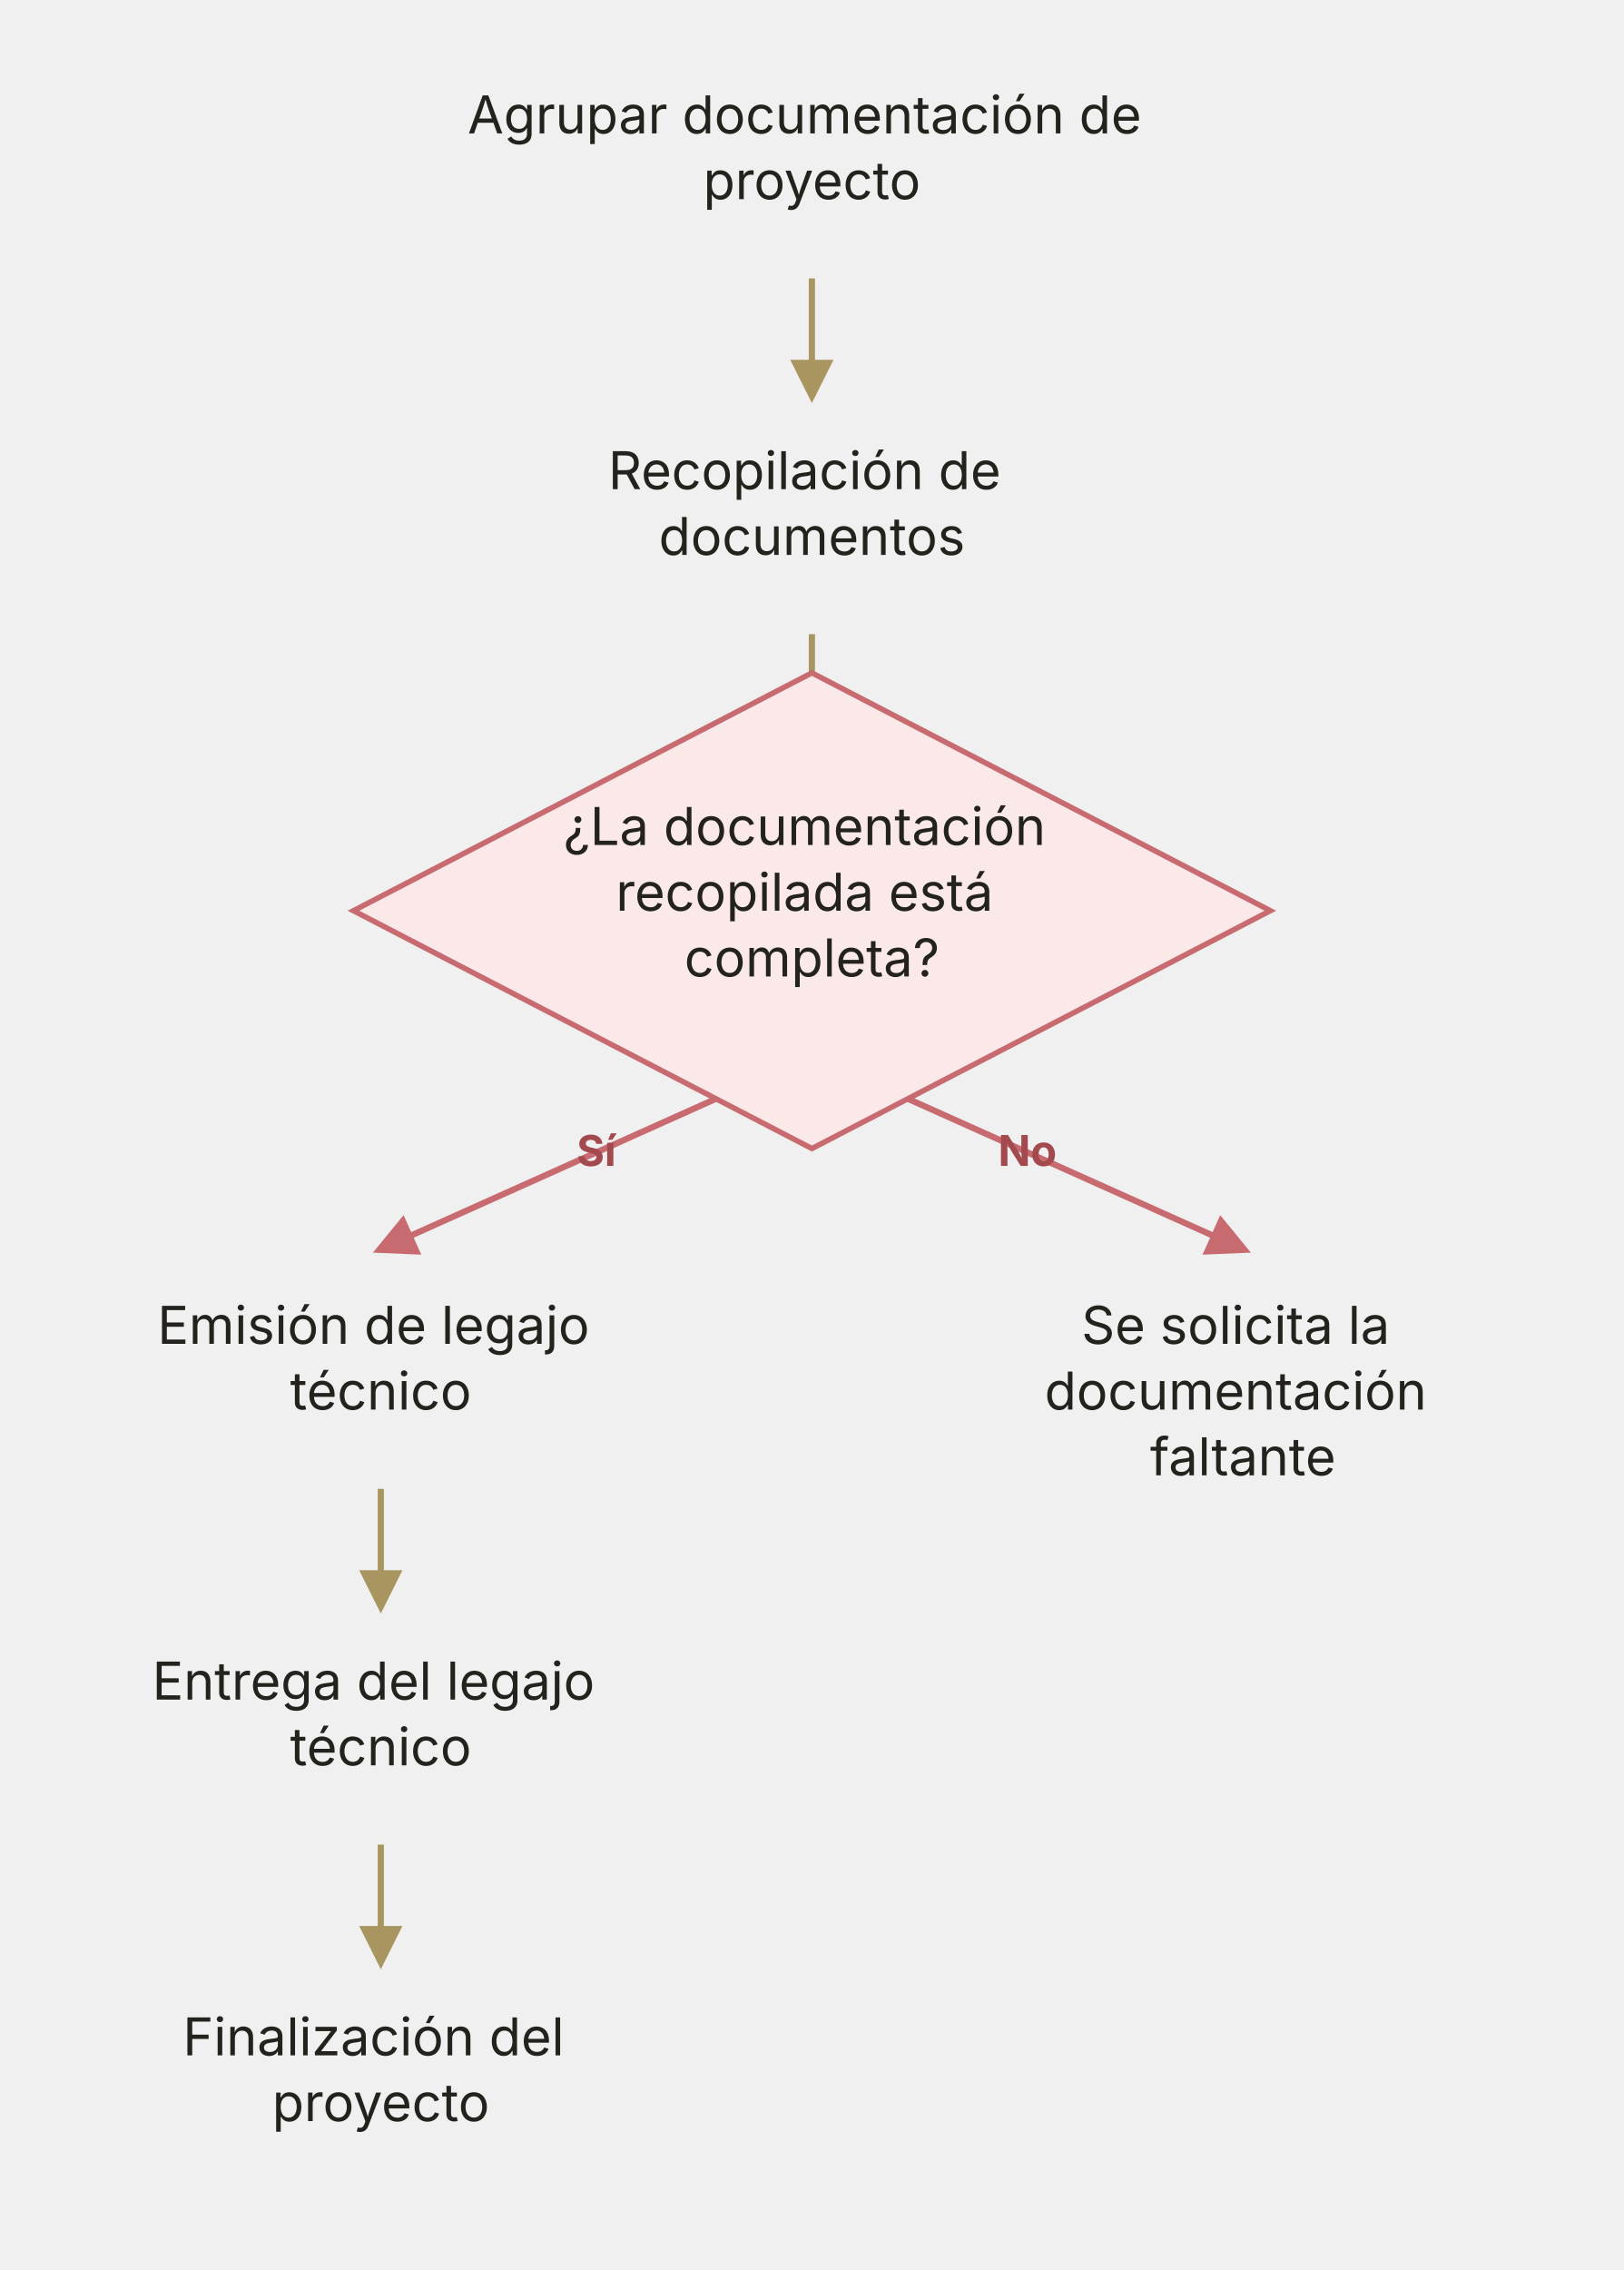
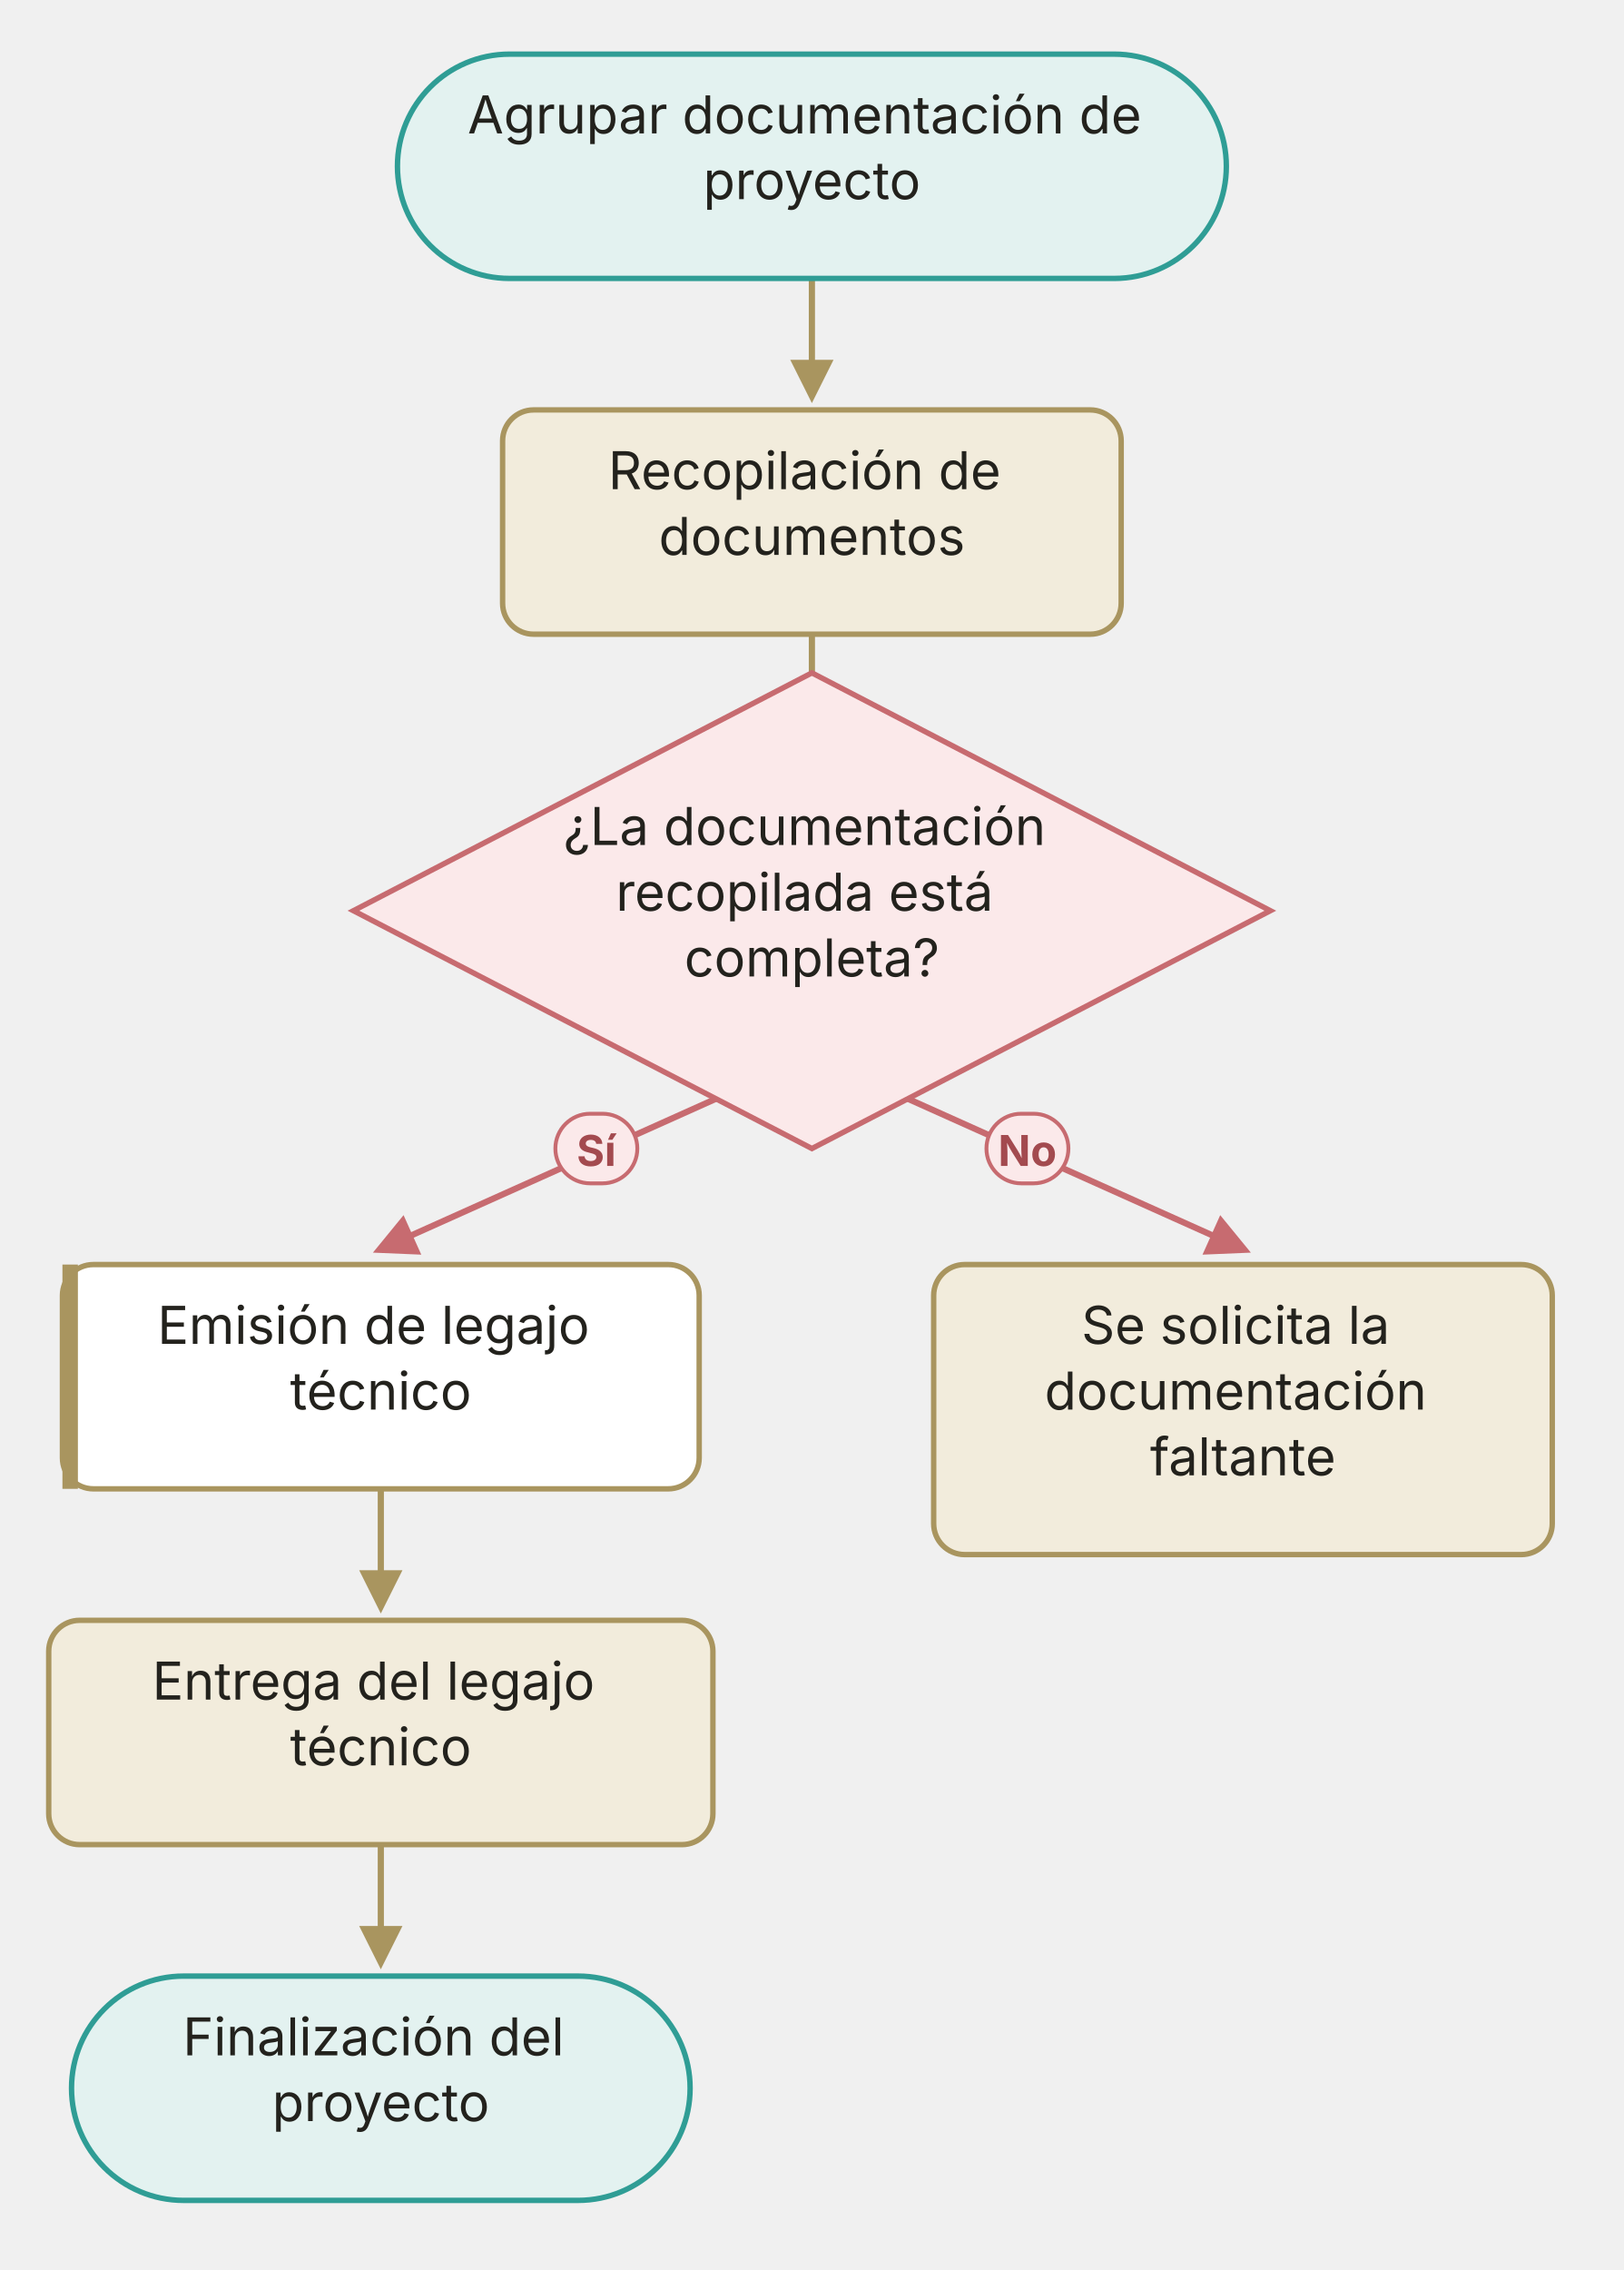
<svg xmlns="http://www.w3.org/2000/svg" width="100%" viewBox="0 0 420 587" role="img" aria-label="Diagrama de flujo">
  <defs>
    <marker id="arrow" viewBox="0 0 10 10" refX="8" refY="5" markerWidth="7" markerHeight="7" orient="auto-start-reverse">
      <path d="M 0 0 L 10 5 L 0 10 z" fill="#a9955f" />
    </marker>
    <marker id="arrow-decision" viewBox="0 0 10 10" refX="8" refY="5" markerWidth="7" markerHeight="7" orient="auto-start-reverse">
      <path d="M 0 0 L 10 5 L 0 10 z" fill="#c76b70" />
    </marker>
  </defs>
  <line x1="210" y1="72" x2="210" y2="102" stroke="#a9955f" stroke-width="1.6" marker-end="url(#arrow)" />
  <line x1="210" y1="164" x2="210" y2="194" stroke="#a9955f" stroke-width="1.6" marker-end="url(#arrow)" />
  <line x1="98.5" y1="385" x2="98.5" y2="415" stroke="#a9955f" stroke-width="1.6" marker-end="url(#arrow)" />
  <line x1="98.5" y1="477" x2="98.5" y2="507" stroke="#a9955f" stroke-width="1.6" marker-end="url(#arrow)" />
  <line x1="210" y1="273" x2="98.5" y2="323" stroke="#c76b70" stroke-width="1.6" marker-end="url(#arrow-decision)" />
  <g>
-     <rect x="143.65" y="288" rx="9" fill="#fbe9ea" stroke="#c76b70" stroke-width="1" />
+     <rect width="21.2" height="18" x="143.65" y="288" rx="9" fill="#fbe9ea" stroke="#c76b70" stroke-width="1" />
    <text x="154.25" y="301.5" text-anchor="middle" font-family="Inter, system-ui, sans-serif" font-size="11" font-weight="700" fill="#a34a4f">Sí</text>
  </g>
  <line x1="210" y1="273" x2="321.5" y2="323" stroke="#c76b70" stroke-width="1.6" marker-end="url(#arrow-decision)" />
  <g>
-     <rect x="255.15" y="288" rx="9" fill="#fbe9ea" stroke="#c76b70" stroke-width="1" />
+     <rect width="21.2" height="18" x="255.15" y="288" rx="9" fill="#fbe9ea" stroke="#c76b70" stroke-width="1" />
    <text x="265.75" y="301.5" text-anchor="middle" font-family="Inter, system-ui, sans-serif" font-size="11" font-weight="700" fill="#a34a4f">No</text>
  </g>
  <g>
-     <rect x="102.8" y="14" rx="29" ry="29" fill="#e3f2f0" stroke="#2f9d95" stroke-width="1.4" />
+     <rect width="214.4" height="58" x="102.8" y="14" rx="29" ry="29" fill="#e3f2f0" stroke="#2f9d95" stroke-width="1.4" />
    <text x="210" y="43" text-anchor="middle" font-family="Inter, system-ui, sans-serif" font-size="13.5" fill="#23221d">
      <tspan x="210" dy="-8.5">Agrupar documentación de</tspan>
      <tspan x="210" dy="17">proyecto</tspan>
    </text>
  </g>
  <g>
-     <rect x="130" y="106" rx="8" ry="8" fill="#f2ecdc" stroke="#a9955f" stroke-width="1.4" />
+     <rect width="160" height="58" x="130" y="106" rx="8" ry="8" fill="#f2ecdc" stroke="#a9955f" stroke-width="1.4" />
    <text x="210" y="135" text-anchor="middle" font-family="Inter, system-ui, sans-serif" font-size="13.5" fill="#23221d">
      <tspan x="210" dy="-8.5">Recopilación de</tspan>
      <tspan x="210" dy="17">documentos</tspan>
    </text>
  </g>
  <g>
    <polygon points="210,174 328.584,235.5 210,297 91.416,235.5" fill="#fbe9ea" stroke="#c76b70" stroke-width="1.4" />
    <text x="210" y="235.5" text-anchor="middle" font-family="Inter, system-ui, sans-serif" font-size="13.5" fill="#23221d">
      <tspan x="210" dy="-17">¿La documentación</tspan>
      <tspan x="210" dy="17">recopilada está</tspan>
      <tspan x="210" dy="17">completa?</tspan>
    </text>
  </g>
  <g>
-     <rect x="16.15" y="327" rx="8" ry="8" fill="#ffffff" stroke="#a9955f" stroke-width="1.4" />
-     <rect x="16.15" y="327" fill="#a9955f" />
+     <rect width="164.7" height="58" x="16.15" y="327" rx="8" ry="8" fill="#ffffff" stroke="#a9955f" stroke-width="1.4" />
+     <rect width="4" height="58" x="16.15" y="327" fill="#a9955f" />
    <text x="98.5" y="356" text-anchor="middle" font-family="Inter, system-ui, sans-serif" font-size="13.5" fill="#23221d">
      <tspan x="98.5" dy="-8.5">Emisión de legajo</tspan>
      <tspan x="98.5" dy="17">técnico</tspan>
    </text>
  </g>
  <g>
-     <rect x="12.6" y="419" rx="8" ry="8" fill="#f2ecdc" stroke="#a9955f" stroke-width="1.4" />
+     <rect width="171.8" height="58" x="12.6" y="419" rx="8" ry="8" fill="#f2ecdc" stroke="#a9955f" stroke-width="1.4" />
    <text x="98.5" y="448" text-anchor="middle" font-family="Inter, system-ui, sans-serif" font-size="13.5" fill="#23221d">
      <tspan x="98.5" dy="-8.5">Entrega del legajo</tspan>
      <tspan x="98.5" dy="17">técnico</tspan>
    </text>
  </g>
  <g>
-     <rect x="18.5" y="511" rx="29" ry="29" fill="#e3f2f0" stroke="#2f9d95" stroke-width="1.4" />
+     <rect width="160" height="58" x="18.5" y="511" rx="29" ry="29" fill="#e3f2f0" stroke="#2f9d95" stroke-width="1.4" />
    <text x="98.5" y="540" text-anchor="middle" font-family="Inter, system-ui, sans-serif" font-size="13.5" fill="#23221d">
      <tspan x="98.5" dy="-8.5">Finalización del</tspan>
      <tspan x="98.5" dy="17">proyecto</tspan>
    </text>
  </g>
  <g>
-     <rect x="241.5" y="327" rx="8" ry="8" fill="#f2ecdc" stroke="#a9955f" stroke-width="1.4" />
+     <rect width="160" height="75" x="241.5" y="327" rx="8" ry="8" fill="#f2ecdc" stroke="#a9955f" stroke-width="1.4" />
    <text x="321.5" y="364.5" text-anchor="middle" font-family="Inter, system-ui, sans-serif" font-size="13.5" fill="#23221d">
      <tspan x="321.5" dy="-17">Se solicita la</tspan>
      <tspan x="321.5" dy="17">documentación</tspan>
      <tspan x="321.5" dy="17">faltante</tspan>
    </text>
  </g>
</svg>
